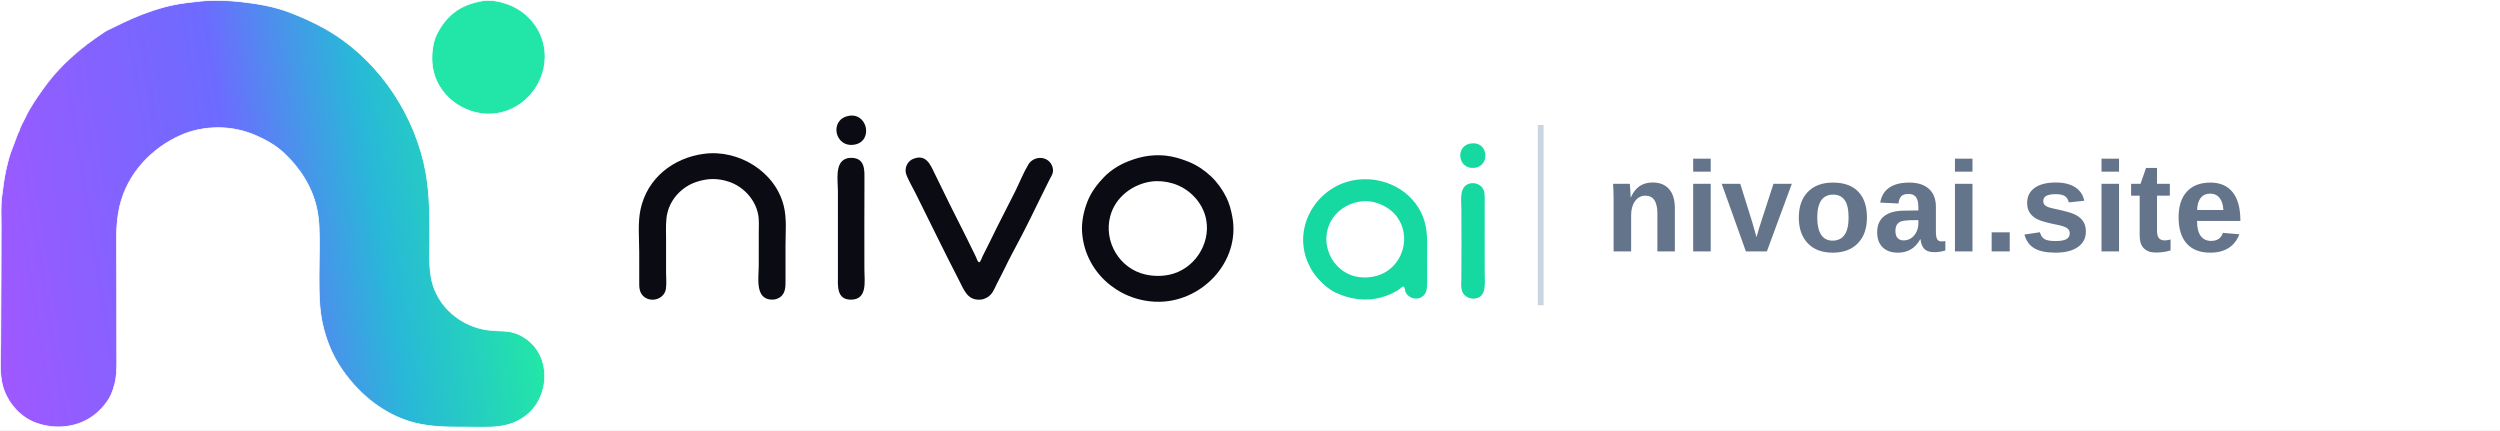
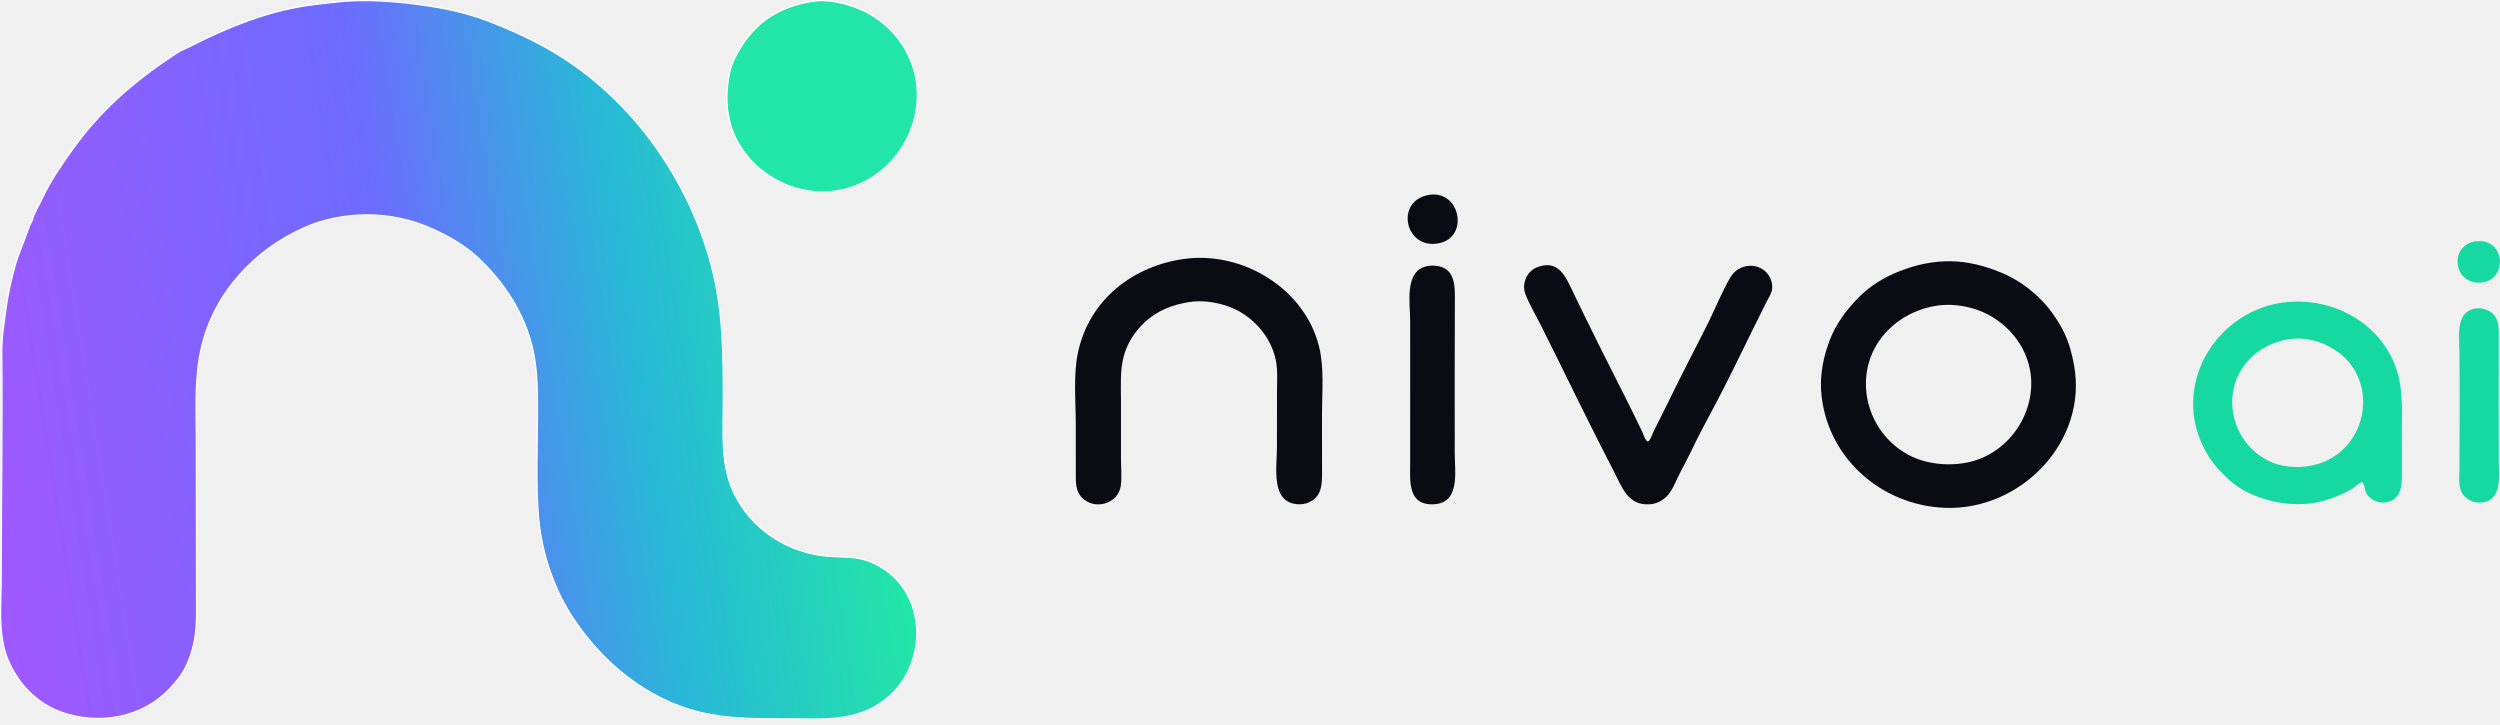
- <svg xmlns="http://www.w3.org/2000/svg" width="860" height="148" viewBox="0 0 860 148" fill="none">
-   <rect width="860" height="148" fill="white" />
+ <svg xmlns="http://www.w3.org/2000/svg" width="511" height="148" viewBox="0 0 511 148" fill="none">
  <path d="M82.879 0.611C78.269 0.105 73.318 -0.085 68.695 0.43C65.661 0.767 62.58 1.079 59.593 1.706C54.802 2.706 50.089 4.342 45.604 6.294C43.336 7.281 41.341 8.22 39.134 9.341C38.104 9.865 36.974 10.294 36.004 10.934C27.564 16.496 20.609 22.408 14.731 30.684C12.476 33.856 10.264 37.042 8.62 40.587C7.923 42.08 6.971 43.462 6.59 45.072C6.252 45.44 5.361 47.98 5.196 48.438C4.564 50.222 3.772 52 3.231 53.814C2.781 55.325 2.387 56.957 2.045 58.49C1.374 61.524 1.028 64.535 0.626 67.617C0.201 70.841 0.409 74.239 0.405 77.485C0.4 83.255 0.413 89.028 0.366 94.798C0.297 102.589 0.284 110.38 0.253 118.17C0.236 122.421 -0.171 126.913 0.561 131.116C1.651 137.418 6.334 143.343 12.433 145.52C20.159 148.278 28.962 146.815 34.697 140.755C36.121 139.253 37.446 137.574 38.272 135.656C40.519 130.445 40.168 126.307 40.164 120.767C40.155 110.812 40.133 100.857 40.133 90.903C40.138 84.28 39.662 77.515 41.172 71.014C43.769 59.817 52.088 50.918 62.428 46.426C66.415 44.694 70.747 43.924 75.088 43.915C79.62 43.907 84.177 44.894 88.302 46.746C91.648 48.248 94.898 50.074 97.608 52.589C103.066 57.657 107.299 64.163 108.931 71.508C109.939 76.048 109.874 80.658 109.866 85.276C109.844 91.885 109.537 98.594 110.039 105.186C110.575 112.241 112.891 119.664 116.708 125.654C122.729 135.102 131.987 142.893 143.063 145.572C148.936 146.996 154.788 146.914 160.787 146.923C168.188 146.927 175.126 147.732 181.242 142.742C189.288 136.176 189.695 122.533 180.892 116.456C175.763 112.916 172.525 114.357 167.041 113.414C159.341 112.085 152.559 107.034 149.56 99.737C147.292 94.227 147.837 88.068 147.837 82.246L147.837 81.763C147.833 72.917 147.83 64.546 145.772 55.866C141.241 36.752 128.576 19.058 111.233 9.545C107.498 7.498 103.629 5.775 99.655 4.256C94.293 2.204 88.549 1.235 82.879 0.611Z" fill="url(#paint0_linear_56_83)" stroke="white" stroke-width="0.25" stroke-linejoin="round" />
  <path fill-rule="evenodd" clip-rule="evenodd" d="M242.281 52.895C254.075 51.38 266.648 58.976 269.6 70.775C270.708 75.203 270.215 80.033 270.215 84.564C270.215 88.46 270.211 92.355 270.224 96.251C270.237 98.891 270.267 101.518 267.462 102.713C266.839 102.977 266.25 103.085 265.571 103.076C259.598 103.007 261.004 95.437 261.009 91.49C261.017 87.737 261.03 83.989 261.017 80.236C261.009 78.055 261.212 75.748 260.771 73.601C259.745 68.58 255.776 64.269 250.963 62.594C249.141 61.954 247.163 61.582 245.228 61.582C243.285 61.586 241.341 61.984 239.502 62.599C234.784 64.179 230.871 68.161 229.638 73.03C228.932 75.817 229.123 78.683 229.127 81.535C229.127 85.573 229.123 89.616 229.127 93.654C229.127 95.489 229.335 97.463 229.088 99.281C228.59 102.942 223.877 104.332 221.254 101.825C219.813 100.445 219.886 98.514 219.895 96.683C219.912 93.364 219.895 90.048 219.891 86.729C219.882 82.002 219.358 76.644 220.345 72.026C222.648 61.24 231.646 54.263 242.281 52.895Z" fill="#0B0B14" />
  <path fill-rule="evenodd" clip-rule="evenodd" d="M291.178 54.539C291.858 54.323 292.568 54.258 293.273 54.306C297.688 54.621 297.385 58.755 297.372 62.053C297.329 72.298 297.333 82.538 297.35 92.783C297.359 96.631 298.51 102.968 292.84 103.08C287.638 103.184 288.239 98.12 288.244 94.515C288.252 84.85 288.227 75.18 288.239 65.516C288.248 62.187 287.075 55.833 291.178 54.539ZM291.672 39.914C298.363 38.373 300.519 48.419 294.122 49.718C287.283 51.107 285.11 41.425 291.672 39.914Z" fill="#0B0B14" />
  <path fill-rule="evenodd" clip-rule="evenodd" d="M314.181 54.633C318.535 52.932 320.011 56.533 321.483 59.606C324.971 66.877 328.607 74.105 332.251 81.299C333.42 83.606 334.567 85.943 335.679 88.276C335.848 88.631 336.372 90.349 336.878 90.21C337.315 90.089 337.735 88.722 337.921 88.341C338.904 86.306 339.968 84.316 340.947 82.277C343.6 76.758 346.487 71.348 349.214 65.864C350.681 62.912 352.087 59.333 353.775 56.559C355.407 53.866 359.471 53.49 361.384 56.078C361.999 56.909 362.324 57.978 362.224 59.008C362.129 59.969 361.51 60.839 361.086 61.683C360.125 63.605 359.16 65.531 358.212 67.466C355.706 72.577 353.226 77.732 350.555 82.757C348.902 85.874 347.201 88.994 345.69 92.18C344.816 94.019 343.812 95.785 342.92 97.616C342.011 99.486 341.375 101.338 339.449 102.399C338.8 102.754 338.159 102.983 337.419 103.057C332.779 103.52 331.567 99.624 329.823 96.261C324.724 86.428 319.937 76.416 314.969 66.518C314.194 64.977 311.874 60.891 311.601 59.459C311.225 57.476 312.255 55.386 314.181 54.633Z" fill="#0B0B14" />
  <path fill-rule="evenodd" clip-rule="evenodd" d="M398.818 53.403C402.324 53.455 405.683 54.355 408.916 55.666C411.738 56.809 414.317 58.536 416.538 60.622C418.719 62.678 420.528 65.197 421.857 67.881C422.9 69.984 423.498 72.265 423.922 74.563C426.822 90.197 413.092 104.376 397.58 103.801C384.31 103.307 373.104 93.227 372.234 79.805C372.009 76.347 372.784 72.676 374.026 69.46C375.277 66.21 377.376 63.401 379.783 60.921C382.128 58.501 385.05 56.697 388.175 55.467C391.629 54.108 395.083 53.342 398.818 53.403ZM395.961 62.466C389.534 63.388 383.687 67.863 381.947 74.278C379.562 83.068 385.08 92.43 394.035 94.43C396.715 95.027 399.485 95.07 402.177 94.521C410.664 92.79 416.516 84.077 414.932 75.581C413.815 69.599 409.037 64.708 403.263 63.05C400.909 62.375 398.394 62.12 395.961 62.466Z" fill="#0B0B14" />
  <path fill-rule="evenodd" clip-rule="evenodd" d="M466.913 61.809C476.34 60.671 485.901 65.527 489.489 74.517C491.186 78.772 490.97 83.347 490.931 87.844C490.905 91.016 490.978 94.193 490.939 97.366C490.918 99.318 490.796 101.252 488.879 102.295C487.074 103.269 484.611 102.512 483.625 100.733C483.343 100.227 483.317 98.833 482.845 98.591C482.482 98.409 481.37 99.499 481.084 99.69C479.27 100.876 477.154 101.733 475.076 102.321C469.844 103.81 463.983 102.923 459.17 100.521C457.075 99.473 455.21 97.829 453.63 96.115C452.029 94.371 450.843 92.501 449.903 90.324C444.394 77.564 453.539 63.428 466.913 61.809ZM469.121 69.21C464.927 69.487 460.966 71.466 458.53 74.958C453.704 81.888 456.945 91.592 464.667 94.617C466.446 95.31 468.437 95.522 470.333 95.427C472.358 95.323 474.336 94.821 476.132 93.868C482.971 90.228 485.191 81.052 480.655 74.716C478.989 72.387 476.479 70.773 473.799 69.868C472.328 69.371 470.675 69.107 469.121 69.21Z" fill="#16D9A2" />
  <path fill-rule="evenodd" clip-rule="evenodd" d="M505.878 63.071C506.766 62.911 507.592 63.023 508.415 63.396C511.051 64.59 510.743 67.196 510.739 69.667C510.73 77.891 510.709 86.115 510.748 94.338C510.765 97.368 511.496 102.402 507.116 102.722C506.138 102.795 505.251 102.523 504.433 102.003C502.195 100.588 502.702 97.918 502.71 95.636C502.745 87.703 502.784 79.765 502.71 71.831C502.68 68.871 501.836 63.807 505.878 63.071ZM506.355 49.299C512.146 48.822 512.6 57.297 507.121 57.76C501.282 58.249 500.477 49.779 506.355 49.299Z" fill="#16D9A2" />
  <path d="M174.374 1.327C171.626 0.388 168.683 -0.196 165.77 0.314C159.598 1.392 154.98 4.089 151.591 9.391C150.539 11.04 149.591 12.793 149.167 14.723C148.448 18.017 148.336 21.575 149.167 24.86C151.547 34.239 161.381 40.428 170.83 39.03C181.057 37.516 188.376 27.846 187.42 17.636C186.705 10.053 181.477 3.76 174.374 1.327Z" fill="#22E6A7" stroke="white" stroke-width="0.25" stroke-linejoin="round" />
-   <line x1="530" y1="43" x2="530" y2="105" stroke="#CBD5E1" stroke-width="2" />
-   <text x="552" y="74" font-family="Arial, Helvetica, sans-serif" font-size="44" font-weight="600" letter-spacing="0.5" fill="#64748B" dominant-baseline="middle">nivoai.site</text>
  <defs>
    <linearGradient id="paint0_linear_56_83" x1="187.537" y1="133.867" x2="0.125" y2="163.515" gradientUnits="userSpaceOnUse">
      <stop stop-color="#22E6A7" />
      <stop offset="0.25" stop-color="#28B8D8" />
      <stop offset="0.504" stop-color="#6D6BFF" />
      <stop offset="1" stop-color="#A257FF" />
    </linearGradient>
  </defs>
</svg>
